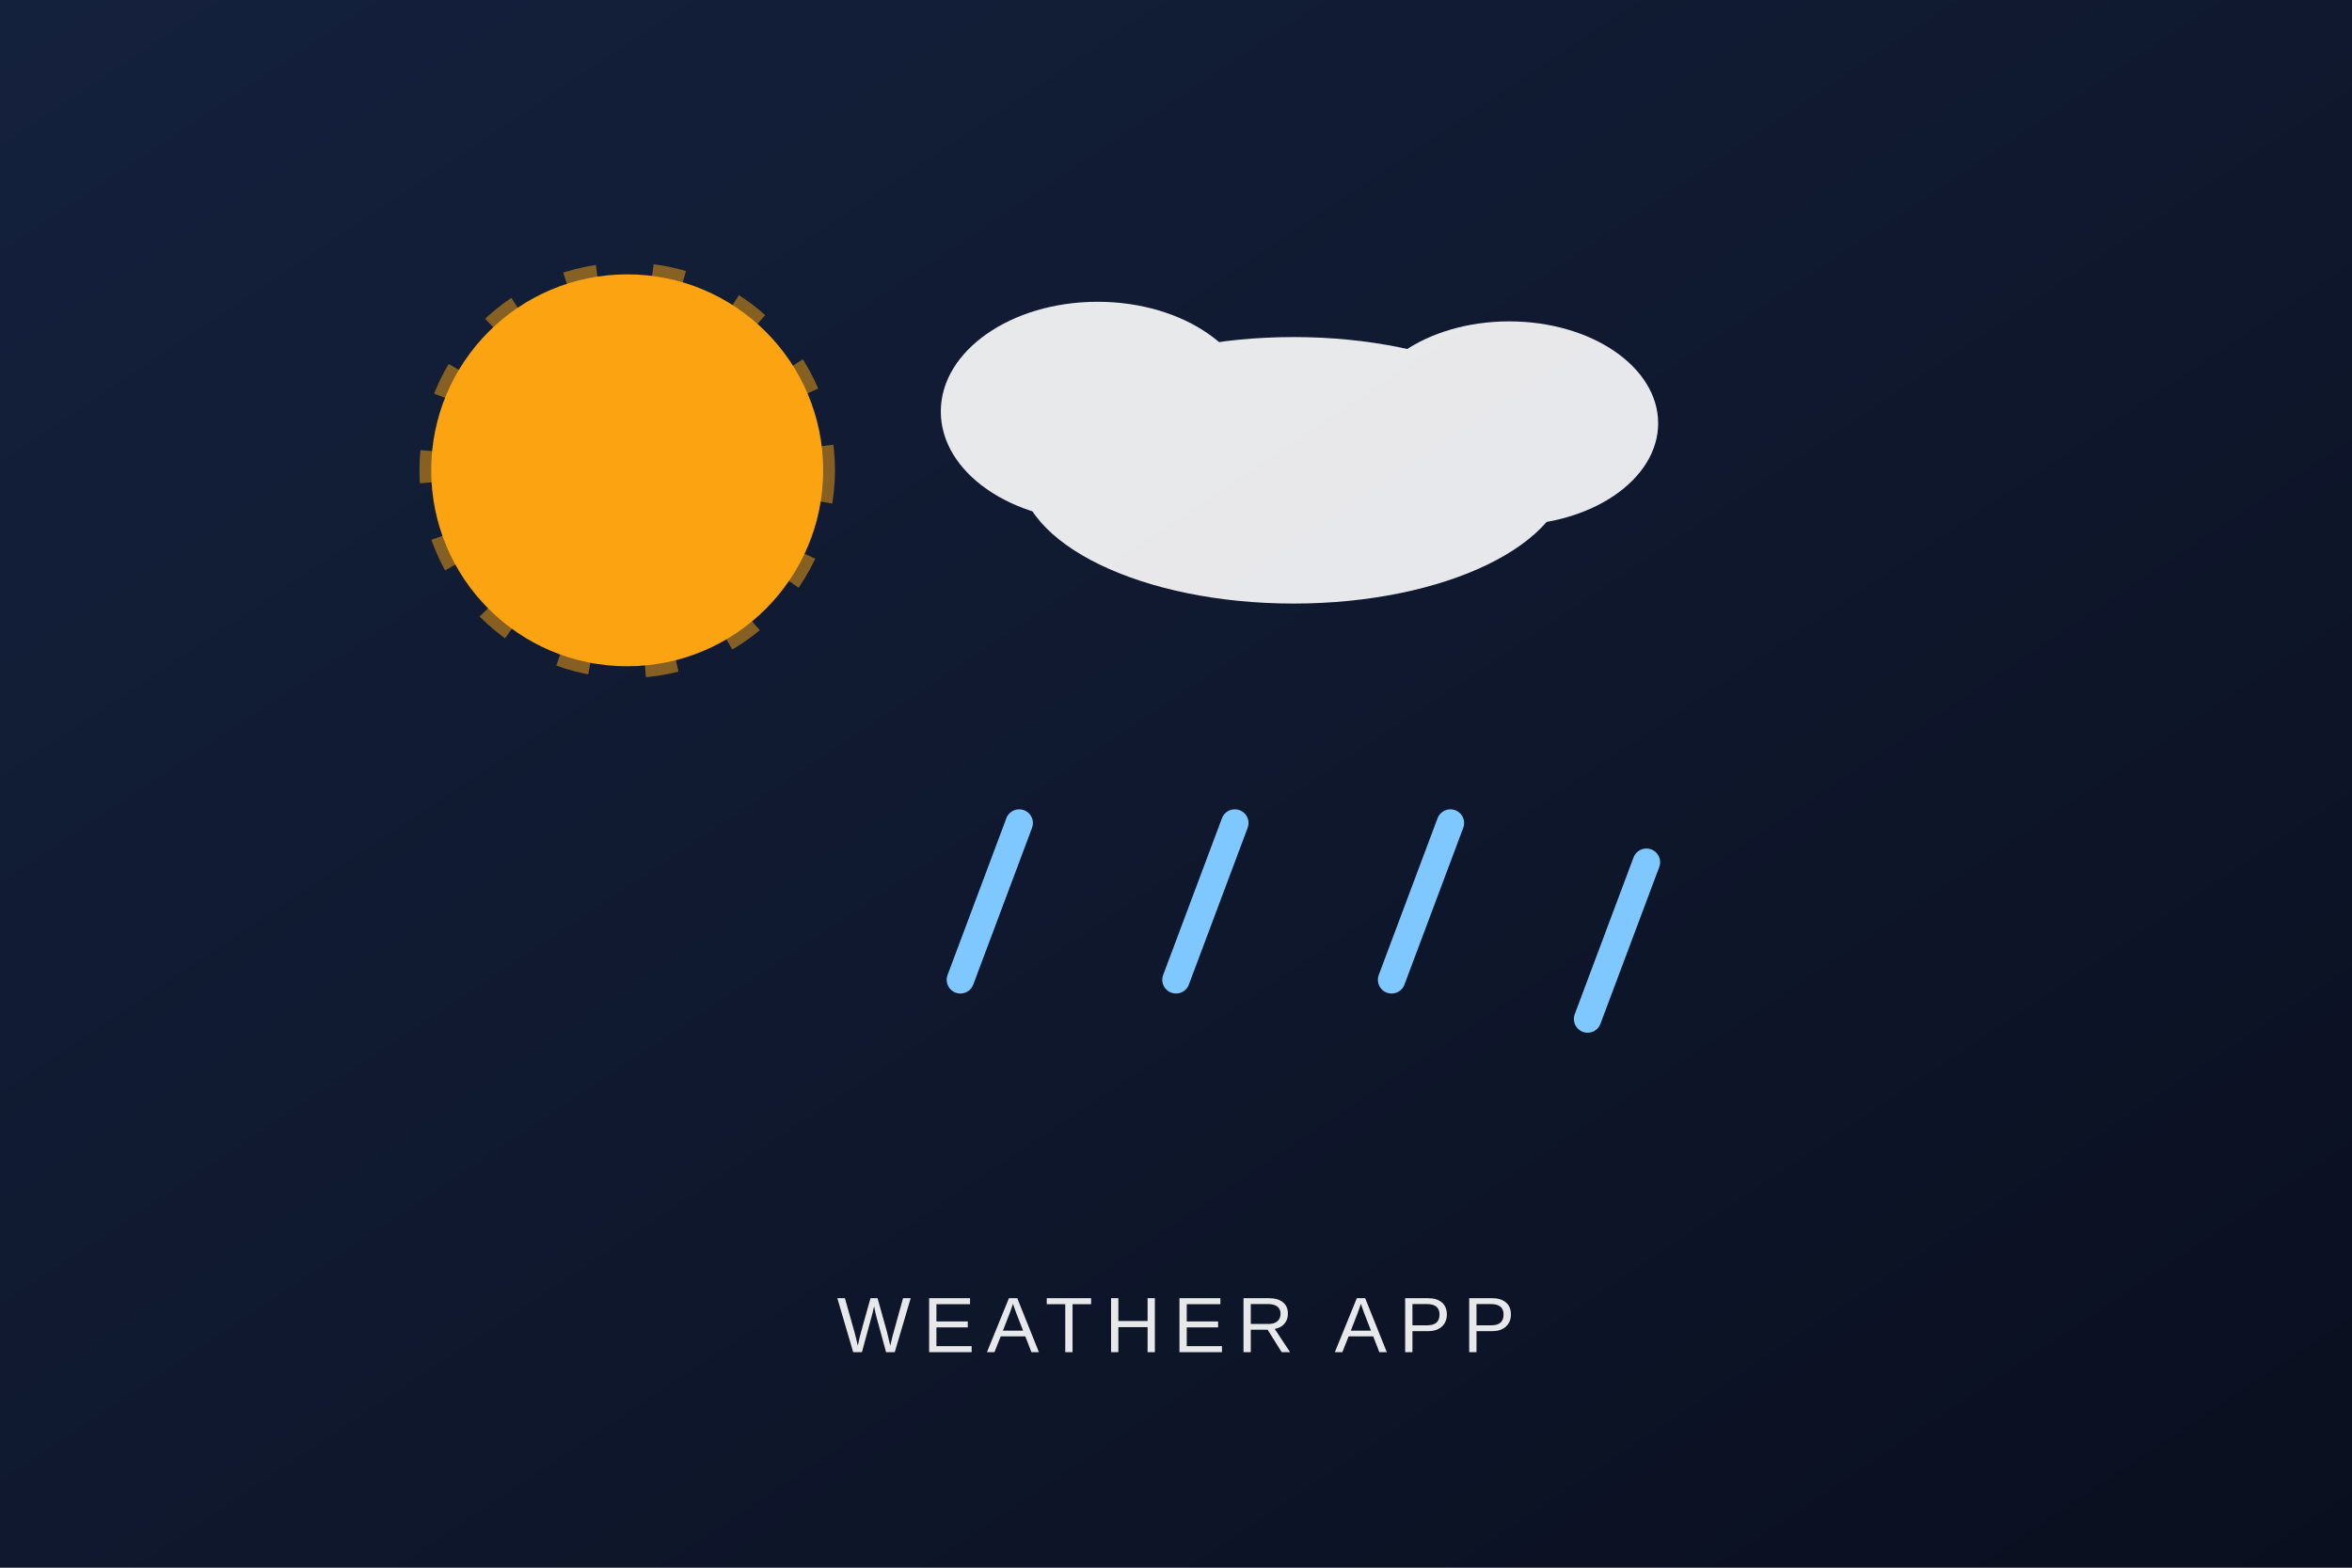
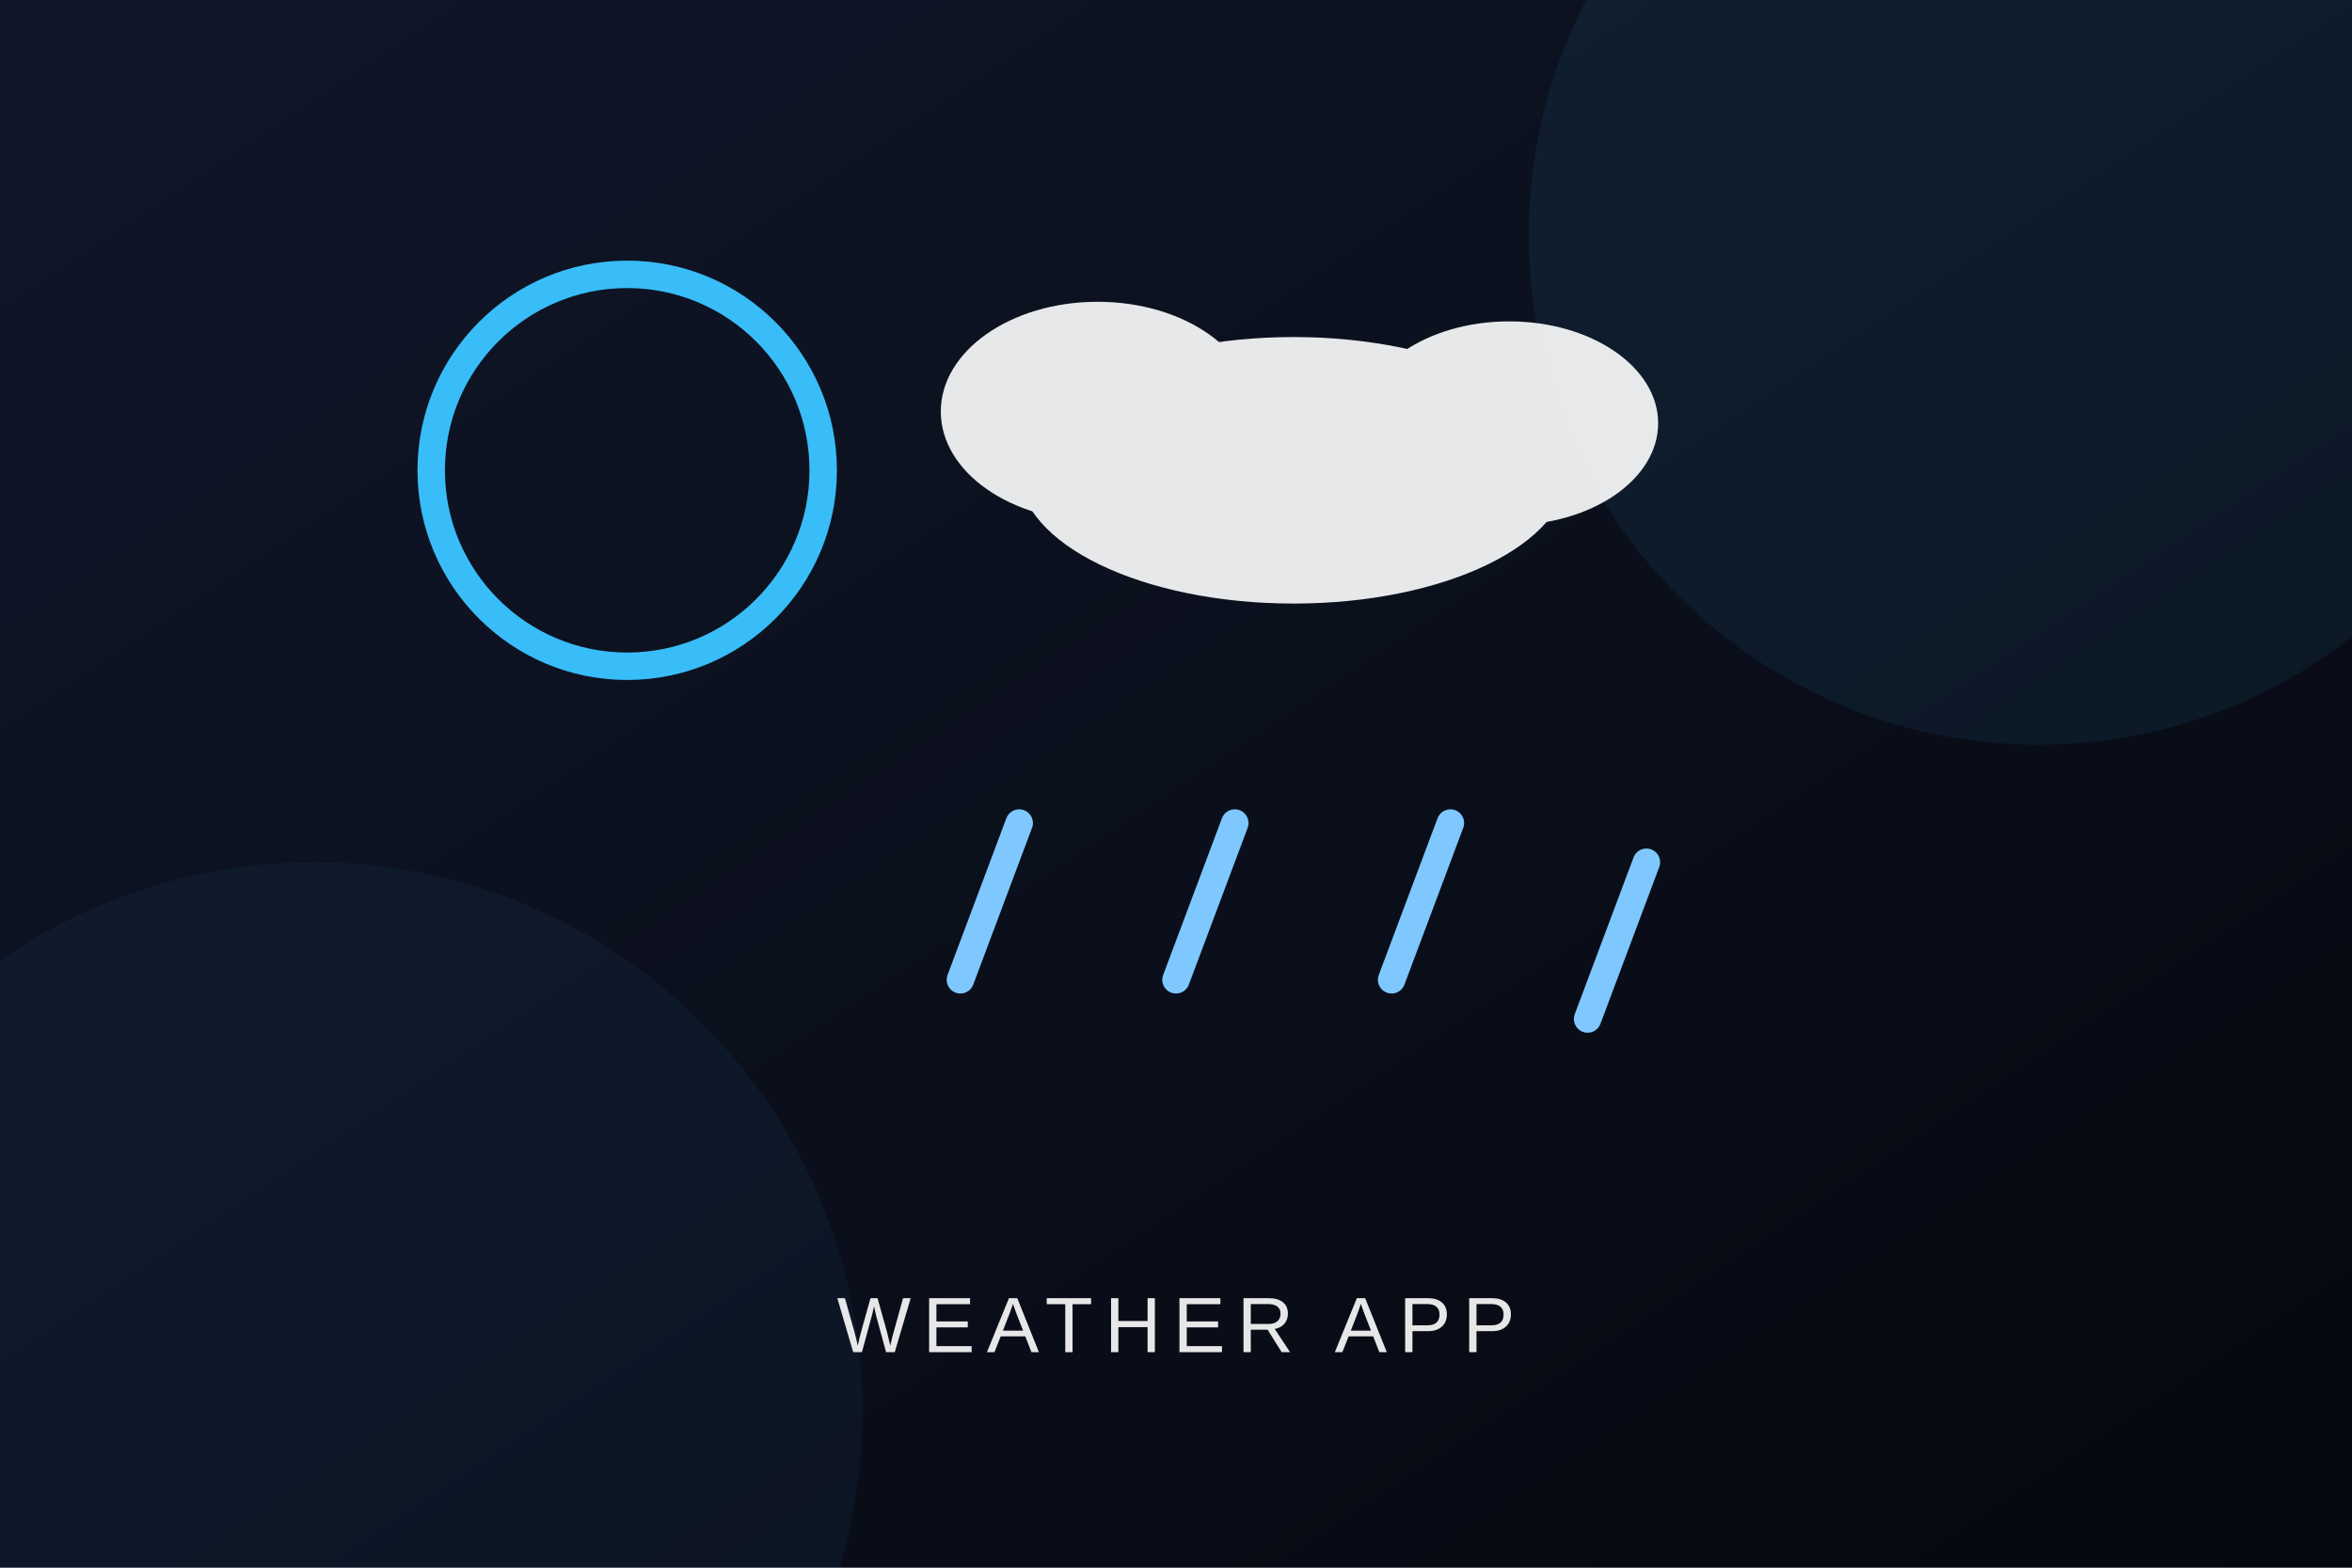
<svg xmlns="http://www.w3.org/2000/svg" width="600" height="400" viewBox="0 0 600 400">
  <defs>
    <linearGradient id="bg" x1="0" y1="0" x2="1" y2="1">
-       <stop offset="0" stop-color="#14213d" />
-       <stop offset="1" stop-color="#0a0f1f" />
+       <stop offset="0" stop-color="#10172a" />
+       <stop offset="1" stop-color="#06080f" />
    </linearGradient>
  </defs>
  <rect width="600" height="400" fill="url(#bg)" />
-   <circle cx="160" cy="120" r="50" fill="#fca311" />
-   <circle cx="160" cy="120" r="50" fill="none" stroke="#fca311" stroke-width="6" opacity="0.5" stroke-dasharray="8 14" />
+   <circle cx="520" cy="60" r="130" fill="#38bdf8" opacity="0.07" />
+   <circle cx="80" cy="360" r="140" fill="#38bdf8" opacity="0.05" />
+   <circle cx="160" cy="120" r="50" fill="none" stroke="#38bdf8" stroke-width="7" />
+   <circle cx="160" cy="120" r="50" fill="none" stroke="#38bdf8" stroke-width="6" opacity="0.5" stroke-dasharray="8 14" />
  <g fill="#ffffff" opacity="0.9">
    <ellipse cx="330" cy="120" rx="70" ry="34" />
    <ellipse cx="280" cy="105" rx="40" ry="28" />
    <ellipse cx="385" cy="108" rx="38" ry="26" />
  </g>
-   <line x1="260" y1="210" x2="245" y2="250" stroke="#7ec8ff" stroke-width="7" stroke-linecap="round" />
-   <line x1="315" y1="210" x2="300" y2="250" stroke="#7ec8ff" stroke-width="7" stroke-linecap="round" />
-   <line x1="370" y1="210" x2="355" y2="250" stroke="#7ec8ff" stroke-width="7" stroke-linecap="round" />
-   <line x1="420" y1="220" x2="405" y2="260" stroke="#7ec8ff" stroke-width="7" stroke-linecap="round" />
+   <g stroke="#7ec8ff" stroke-width="7" stroke-linecap="round">
+     <line x1="260" y1="210" x2="245" y2="250" />
+     <line x1="315" y1="210" x2="300" y2="250" />
+     <line x1="370" y1="210" x2="355" y2="250" />
+     <line x1="420" y1="220" x2="405" y2="260" />
+   </g>
  <text x="300" y="345" font-family="Raleway, Arial, sans-serif" font-size="20" fill="#ffffff" opacity="0.9" text-anchor="middle" letter-spacing="3">WEATHER APP</text>
</svg>
